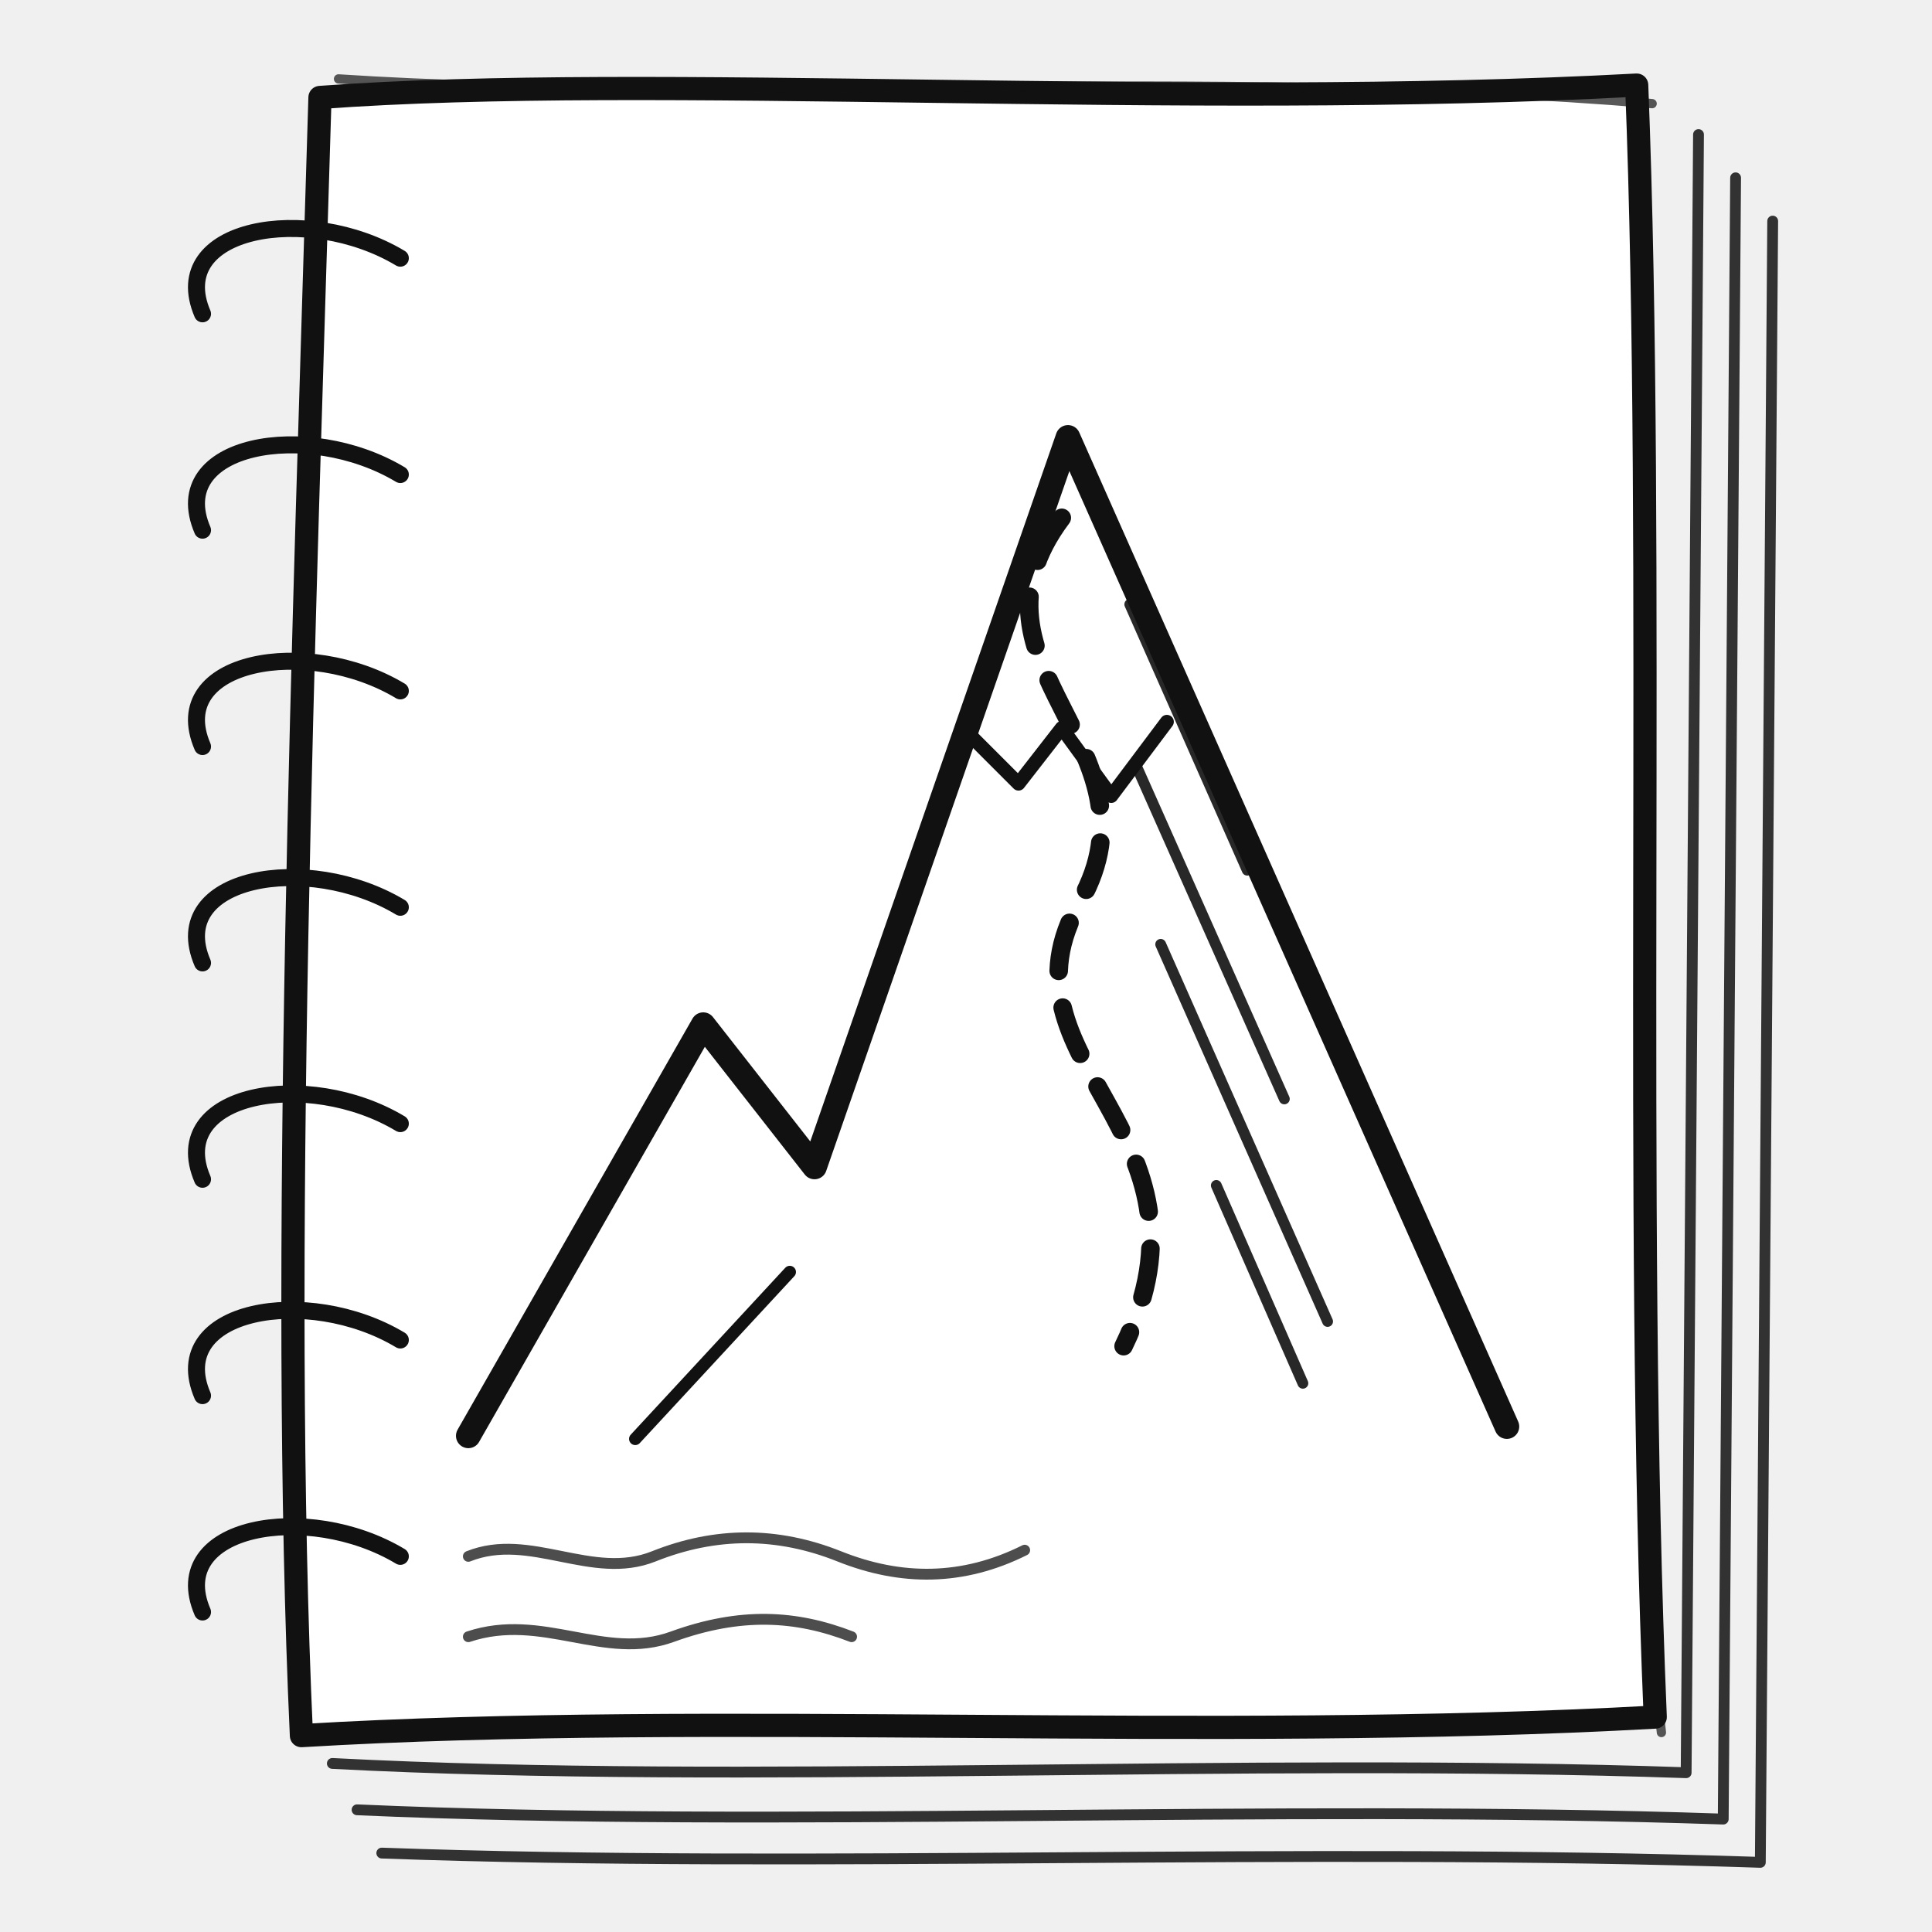
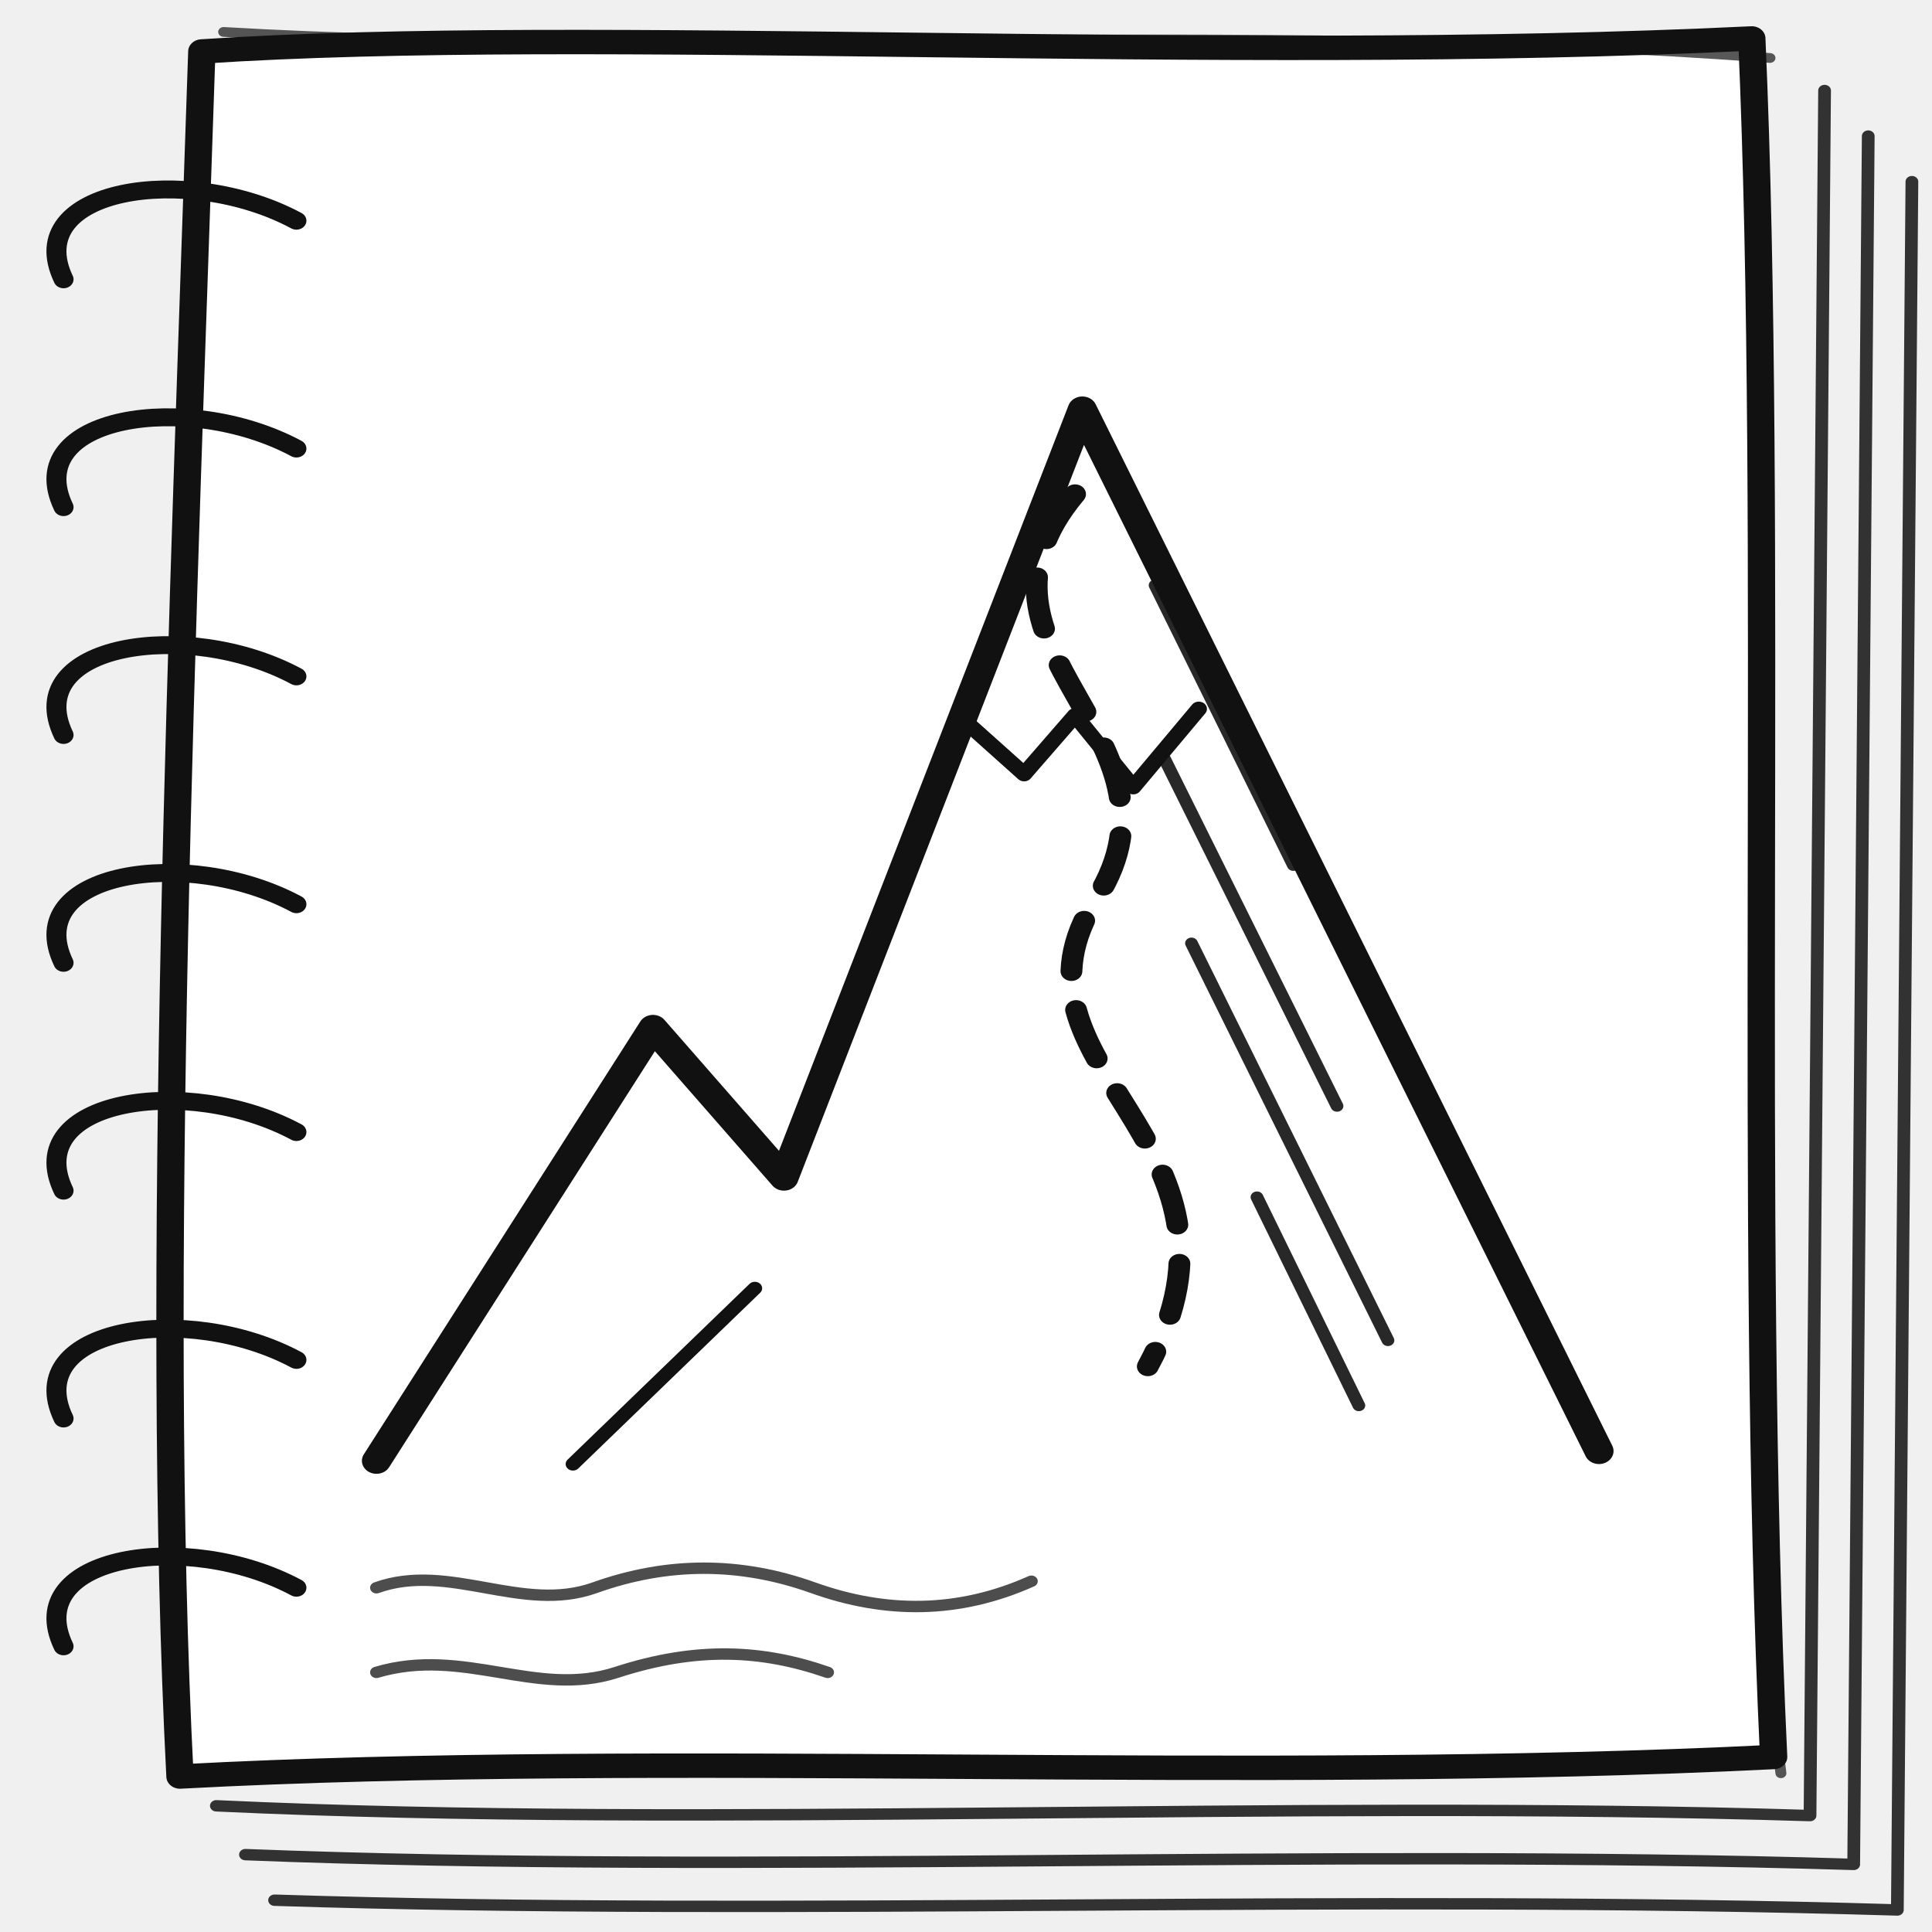
<svg xmlns="http://www.w3.org/2000/svg" viewBox="0 0 64 64">
-   <g transform="matrix(1.0239 0 0 1.0239 -3.94 -3.12)" fill="none" stroke="#111111" stroke-linecap="round" stroke-linejoin="round">
+   <g transform="matrix(1.2053 0 0 1.0782 -10.43 -4.98)" fill="none" stroke="#111111" stroke-linecap="round" stroke-linejoin="round">
    <g stroke-width="0.35" opacity="0.85">
      <path d="M14.6 60.1 C28 60.8, 44 59.9, 58.4 60.4 L58.8 7.4" />
      <path d="M15.4 61.6 C29 62.2, 45 61.4, 59.6 61.9 L60 8.8" />
      <path d="M16.2 63.0 C30 63.5, 46 62.8, 60.8 63.3 L61.2 10.2" />
    </g>
    <path d="M14.2 6.2 C25 5.4, 42 6.6, 56.8 5.8 C57.4 21, 56.7 42, 57.4 58.6 C43 59.4, 27 58.4, 13.6 59.2 C12.9 44, 13.7 23, 14.2 6.2 Z" fill="#ffffff" stroke-width="0.75" />
    <path d="M14.8 5.6 C27 6.4, 43 5.2, 57.3 6.4 M57 40 C57.3 48, 56.9 53, 57.6 59.1" stroke-width="0.30" opacity="0.7" />
    <g stroke-width="0.55">
      <path d="M10.4 13.2 C9.2 10.4, 13.8 9.6, 16.8 11.4" />
      <path d="M10.4 20.2 C9.2 17.4, 13.8 16.6, 16.8 18.4" />
      <path d="M10.4 27.2 C9.2 24.4, 13.8 23.6, 16.8 25.4" />
      <path d="M10.4 34.2 C9.2 31.4, 13.8 30.6, 16.8 32.4" />
      <path d="M10.4 41.2 C9.2 38.4, 13.8 37.6, 16.8 39.4" />
      <path d="M10.4 48.2 C9.2 45.4, 13.8 44.6, 16.8 46.4" />
      <path d="M10.4 55.2 C9.2 52.4, 13.8 51.6, 16.8 53.4" />
    </g>
    <path d="M19 49.5 L26.6 36.2 L30.2 40.8 L38.4 17.2 L52.6 49.2" stroke-width="0.80" />
    <path d="M24.4 49.6 L29.4 44.2" stroke-width="0.40" />
    <path d="M35.2 26.8 L36.8 28.4 L38.2 26.6 L39.8 28.8 L41.6 26.4" stroke-width="0.45" />
    <g stroke-width="0.35" opacity="0.9">
      <path d="M40.4 22.6 L44.2 31.2" />
      <path d="M40.6 27.8 L45.4 38.6" />
      <path d="M41.4 33.6 L46.8 45.8" />
      <path d="M43.2 41.4 L46 47.8" />
      <path d="M41.6 24.4 L43.6 29" />
    </g>
    <path d="M38.2 19.8 C34.6 24.6, 41.6 27.2, 38.8 32.2 C35.8 37.4, 43.6 39.6, 40.2 46.6" stroke-width="0.60" stroke-dasharray="1.6 1.2" />
    <g stroke-width="0.35" opacity="0.75">
      <path d="M19 53.4 C21 52.6, 23 54.2, 25 53.4 S29 52.6, 31 53.4 S35 54.2, 37 53.2" />
      <path d="M19 56 C21.4 55.2, 23.4 56.8, 25.6 56 S29.6 55.3, 31.4 56" />
    </g>
  </g>
</svg>
